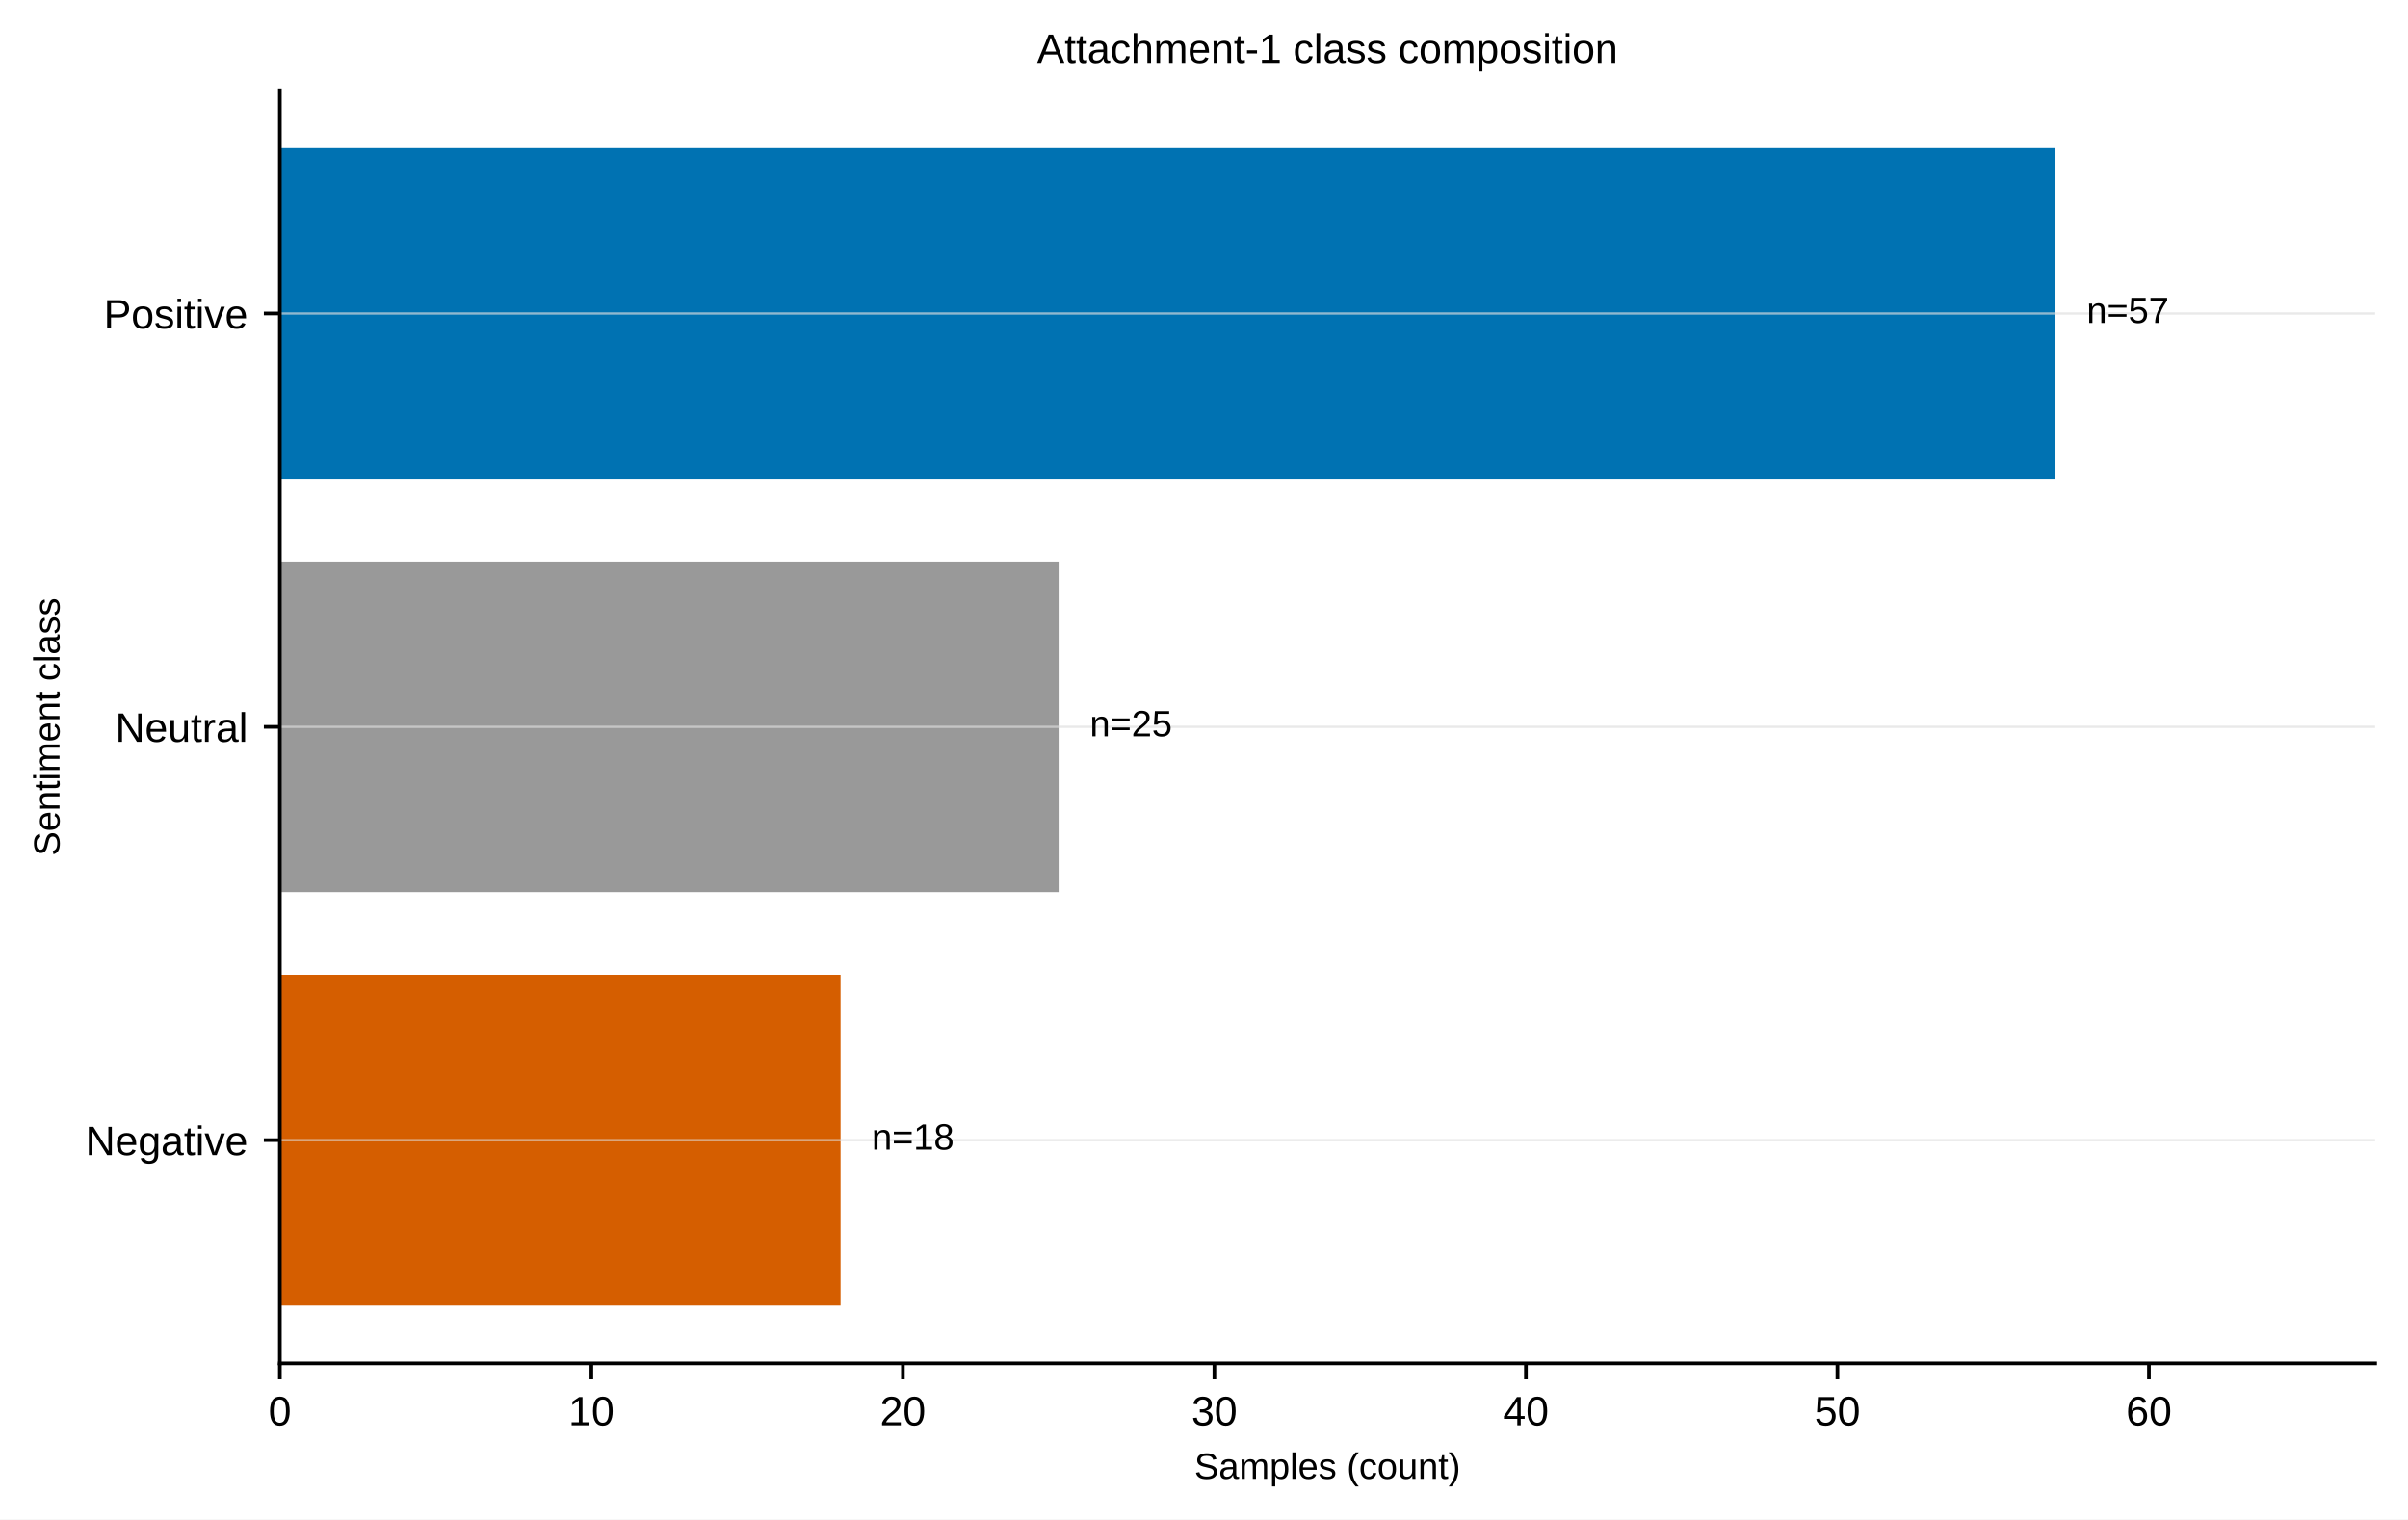
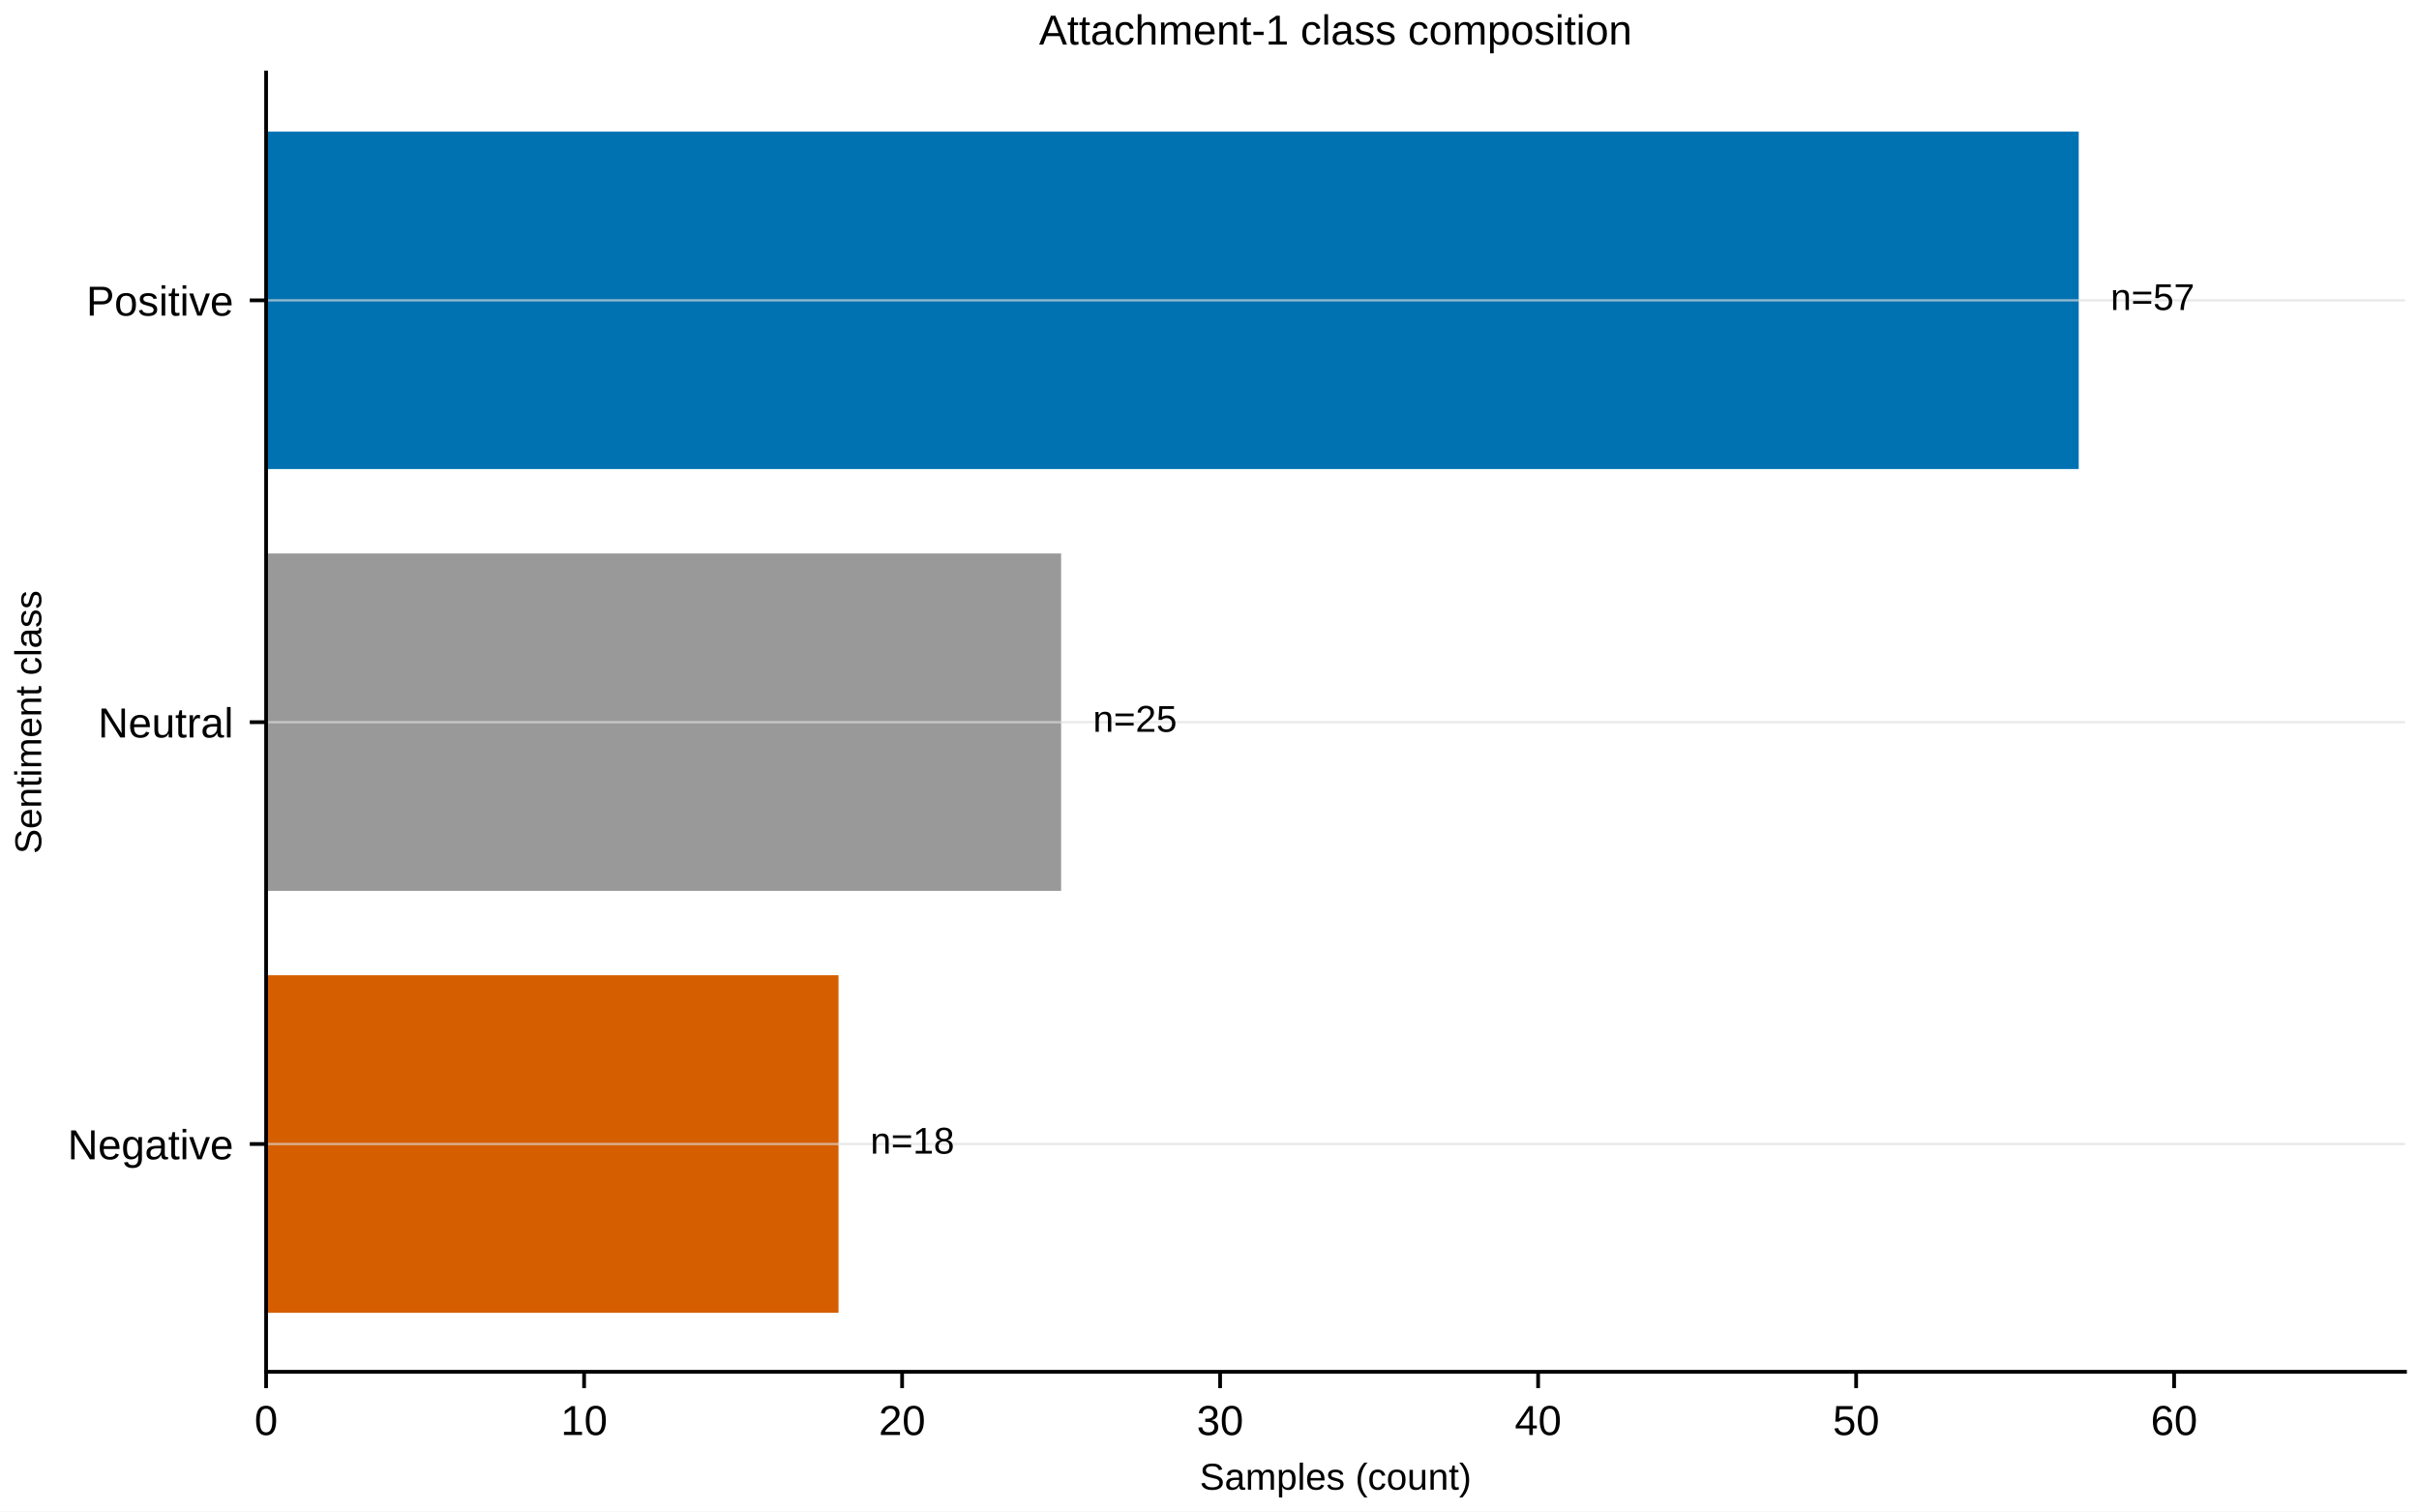
- <svg xmlns="http://www.w3.org/2000/svg" xmlns:xlink="http://www.w3.org/1999/xlink" width="526.8pt" height="332.4pt" viewBox="0 0 526.8 332.4" version="1.1">
+ <svg xmlns="http://www.w3.org/2000/svg" xmlns:xlink="http://www.w3.org/1999/xlink" width="518.4pt" height="324pt" viewBox="0 0 518.4 324" version="1.1">
  <defs>
    <style type="text/css">*{stroke-linejoin: round; stroke-linecap: butt}</style>
  </defs>
  <g id="figure_1">
    <g id="patch_1">
-       <path d="M 0 332.4  L 526.8 332.4  L 526.8 0  L 0 0  z " style="fill: #ffffff" />
+       <path d="M 0 324 L 518.4 324 L 518.4 0 L 0 0 z " style="fill: #ffffff" />
    </g>
    <g id="axes_1">
      <g id="patch_2">
-         <path d="M 61.227 298.245  L 519.6 298.245  L 519.6 19.752  L 61.227 19.752  z " style="fill: #ffffff" />
+         <path d="M 57.027 294.046 L 515.4 294.046 L 515.4 15.552 L 57.027 15.552 z " style="fill: #ffffff" />
      </g>
      <g id="patch_3">
-         <path d="M 61.227 285.586  L 183.896 285.586  L 183.896 213.251  L 61.227 213.251  z " clip-path="url(#p3d06d96304)" style="fill: #d55e00" />
+         <path d="M 57.027 281.387 L 179.696 281.387 L 179.696 209.051 L 57.027 209.051 z " clip-path="url(#p118cbc11dd)" style="fill: #d55e00" />
      </g>
      <g id="patch_4">
-         <path d="M 61.227 195.167  L 231.6 195.167  L 231.6 122.831  L 61.227 122.831  z " clip-path="url(#p3d06d96304)" style="fill: #999999" />
+         <path d="M 57.027 190.967 L 227.401 190.967 L 227.401 118.631 L 57.027 118.631 z " clip-path="url(#p118cbc11dd)" style="fill: #999999" />
      </g>
      <g id="patch_5">
-         <path d="M 61.227 104.747  L 449.678 104.747  L 449.678 32.411  L 61.227 32.411  z " clip-path="url(#p3d06d96304)" style="fill: #0072b2" />
+         <path d="M 57.027 100.547 L 445.479 100.547 L 445.479 28.211 L 57.027 28.211 z " clip-path="url(#p118cbc11dd)" style="fill: #0072b2" />
      </g>
      <g id="matplotlib.axis_1">
        <g id="xtick_1">
          <g id="line2d_1">
            <defs>
-               <path id="m25be3c67ed" d="M 0 0  L 0 3.5  " style="stroke: #000000; stroke-width: 0.8" />
+               <path id="mef45c1e18e" d="M 0 0 L 0 3.5 " style="stroke: #000000; stroke-width: 0.8" />
            </defs>
            <g>
-               <use xlink:href="#m25be3c67ed" x="61.227" y="298.245" style="stroke: #000000; stroke-width: 0.8" />
+               <use xlink:href="#mef45c1e18e" x="57.027" y="294.046" style="stroke: #000000; stroke-width: 0.8" />
            </g>
          </g>
          <g id="text_1">
-             <text style="font-size: 9px; font-family: 'Arial', 'Helvetica', 'DejaVu Sans', sans-serif; text-anchor: middle" x="61.227" y="311.798" transform="rotate(-0 61.22687 311.7975)">0</text>
+             <text style="font-size: 9px; font-family: 'Arial', 'Helvetica', 'DejaVu Sans', sans-serif; text-anchor: middle" x="57.027" y="307.598" transform="rotate(-0 57.02712 307.5977)">0</text>
          </g>
        </g>
        <g id="xtick_2">
          <g id="line2d_2">
            <g>
-               <use xlink:href="#m25be3c67ed" x="129.376" y="298.245" style="stroke: #000000; stroke-width: 0.8" />
+               <use xlink:href="#mef45c1e18e" x="125.176" y="294.046" style="stroke: #000000; stroke-width: 0.8" />
            </g>
          </g>
          <g id="text_2">
-             <text style="font-size: 9px; font-family: 'Arial', 'Helvetica', 'DejaVu Sans', sans-serif; text-anchor: middle" x="129.376" y="311.798" transform="rotate(-0 129.3762 311.7975)">10</text>
+             <text style="font-size: 9px; font-family: 'Arial', 'Helvetica', 'DejaVu Sans', sans-serif; text-anchor: middle" x="125.176" y="307.598" transform="rotate(-0 125.1765 307.5977)">10</text>
          </g>
        </g>
        <g id="xtick_3">
          <g id="line2d_3">
            <g>
-               <use xlink:href="#m25be3c67ed" x="197.526" y="298.245" style="stroke: #000000; stroke-width: 0.8" />
+               <use xlink:href="#mef45c1e18e" x="193.326" y="294.046" style="stroke: #000000; stroke-width: 0.8" />
            </g>
          </g>
          <g id="text_3">
-             <text style="font-size: 9px; font-family: 'Arial', 'Helvetica', 'DejaVu Sans', sans-serif; text-anchor: middle" x="197.526" y="311.798" transform="rotate(-0 197.5256 311.7975)">20</text>
+             <text style="font-size: 9px; font-family: 'Arial', 'Helvetica', 'DejaVu Sans', sans-serif; text-anchor: middle" x="193.326" y="307.598" transform="rotate(-0 193.3259 307.5977)">20</text>
          </g>
        </g>
        <g id="xtick_4">
          <g id="line2d_4">
            <g>
-               <use xlink:href="#m25be3c67ed" x="265.675" y="298.245" style="stroke: #000000; stroke-width: 0.8" />
+               <use xlink:href="#mef45c1e18e" x="261.475" y="294.046" style="stroke: #000000; stroke-width: 0.8" />
            </g>
          </g>
          <g id="text_4">
-             <text style="font-size: 9px; font-family: 'Arial', 'Helvetica', 'DejaVu Sans', sans-serif; text-anchor: middle" x="265.675" y="311.798" transform="rotate(-0 265.675 311.7975)">30</text>
+             <text style="font-size: 9px; font-family: 'Arial', 'Helvetica', 'DejaVu Sans', sans-serif; text-anchor: middle" x="261.475" y="307.598" transform="rotate(-0 261.4752 307.5977)">30</text>
          </g>
        </g>
        <g id="xtick_5">
          <g id="line2d_5">
            <g>
-               <use xlink:href="#m25be3c67ed" x="333.824" y="298.245" style="stroke: #000000; stroke-width: 0.8" />
+               <use xlink:href="#mef45c1e18e" x="329.625" y="294.046" style="stroke: #000000; stroke-width: 0.8" />
            </g>
          </g>
          <g id="text_5">
-             <text style="font-size: 9px; font-family: 'Arial', 'Helvetica', 'DejaVu Sans', sans-serif; text-anchor: middle" x="333.824" y="311.798" transform="rotate(-0 333.8243 311.7975)">40</text>
+             <text style="font-size: 9px; font-family: 'Arial', 'Helvetica', 'DejaVu Sans', sans-serif; text-anchor: middle" x="329.625" y="307.598" transform="rotate(-0 329.6246 307.5977)">40</text>
          </g>
        </g>
        <g id="xtick_6">
          <g id="line2d_6">
            <g>
-               <use xlink:href="#m25be3c67ed" x="401.974" y="298.245" style="stroke: #000000; stroke-width: 0.8" />
+               <use xlink:href="#mef45c1e18e" x="397.774" y="294.046" style="stroke: #000000; stroke-width: 0.8" />
            </g>
          </g>
          <g id="text_6">
-             <text style="font-size: 9px; font-family: 'Arial', 'Helvetica', 'DejaVu Sans', sans-serif; text-anchor: middle" x="401.974" y="311.798" transform="rotate(-0 401.9737 311.7975)">50</text>
+             <text style="font-size: 9px; font-family: 'Arial', 'Helvetica', 'DejaVu Sans', sans-serif; text-anchor: middle" x="397.774" y="307.598" transform="rotate(-0 397.774 307.5977)">50</text>
          </g>
        </g>
        <g id="xtick_7">
          <g id="line2d_7">
            <g>
-               <use xlink:href="#m25be3c67ed" x="470.123" y="298.245" style="stroke: #000000; stroke-width: 0.8" />
+               <use xlink:href="#mef45c1e18e" x="465.923" y="294.046" style="stroke: #000000; stroke-width: 0.8" />
            </g>
          </g>
          <g id="text_7">
-             <text style="font-size: 9px; font-family: 'Arial', 'Helvetica', 'DejaVu Sans', sans-serif; text-anchor: middle" x="470.123" y="311.798" transform="rotate(-0 470.1231 311.7975)">60</text>
+             <text style="font-size: 9px; font-family: 'Arial', 'Helvetica', 'DejaVu Sans', sans-serif; text-anchor: middle" x="465.923" y="307.598" transform="rotate(-0 465.9233 307.5977)">60</text>
          </g>
        </g>
        <g id="text_8">
-           <text style="font-size: 8px; font-family: 'Arial', 'Helvetica', 'DejaVu Sans', sans-serif; text-anchor: middle" x="290.413" y="323.516" transform="rotate(-0 290.4132 323.5158)">Samples (count)</text>
+           <text style="font-size: 8px; font-family: 'Arial', 'Helvetica', 'DejaVu Sans', sans-serif; text-anchor: middle" x="286.213" y="319.316" transform="rotate(-0 286.2134 319.316)">Samples (count)</text>
        </g>
      </g>
      <g id="matplotlib.axis_2">
        <g id="ytick_1">
          <g id="line2d_8">
-             <path d="M 61.227 249.419  L 519.6 249.419  " clip-path="url(#p3d06d96304)" style="fill: none; stroke: #dddddd; stroke-opacity: 0.65; stroke-width: 0.5; stroke-linecap: square" />
+             <path d="M 57.027 245.219 L 515.4 245.219 " clip-path="url(#p118cbc11dd)" style="fill: none; stroke: #dddddd; stroke-opacity: 0.65; stroke-width: 0.5; stroke-linecap: square" />
          </g>
          <g id="line2d_9">
            <defs>
-               <path id="m1c001ce771" d="M 0 0  L -3.5 0  " style="stroke: #000000; stroke-width: 0.8" />
+               <path id="mcff346ad55" d="M 0 0 L -3.5 0 " style="stroke: #000000; stroke-width: 0.8" />
            </defs>
            <g>
-               <use xlink:href="#m1c001ce771" x="61.227" y="249.419" style="stroke: #000000; stroke-width: 0.8" />
+               <use xlink:href="#mcff346ad55" x="57.027" y="245.219" style="stroke: #000000; stroke-width: 0.8" />
            </g>
          </g>
          <g id="text_9">
-             <text style="font-size: 9px; font-family: 'Arial', 'Helvetica', 'DejaVu Sans', sans-serif; text-anchor: end" x="54.227" y="252.695" transform="rotate(-0 54.22687 252.6947)">Negative</text>
+             <text style="font-size: 9px; font-family: 'Arial', 'Helvetica', 'DejaVu Sans', sans-serif; text-anchor: end" x="50.027" y="248.495" transform="rotate(-0 50.02712 248.4949)">Negative</text>
          </g>
        </g>
        <g id="ytick_2">
          <g id="line2d_10">
-             <path d="M 61.227 158.999  L 519.6 158.999  " clip-path="url(#p3d06d96304)" style="fill: none; stroke: #dddddd; stroke-opacity: 0.65; stroke-width: 0.5; stroke-linecap: square" />
+             <path d="M 57.027 154.799 L 515.4 154.799 " clip-path="url(#p118cbc11dd)" style="fill: none; stroke: #dddddd; stroke-opacity: 0.65; stroke-width: 0.5; stroke-linecap: square" />
          </g>
          <g id="line2d_11">
            <g>
-               <use xlink:href="#m1c001ce771" x="61.227" y="158.999" style="stroke: #000000; stroke-width: 0.8" />
+               <use xlink:href="#mcff346ad55" x="57.027" y="154.799" style="stroke: #000000; stroke-width: 0.8" />
            </g>
          </g>
          <g id="text_10">
-             <text style="font-size: 9px; font-family: 'Arial', 'Helvetica', 'DejaVu Sans', sans-serif; text-anchor: end" x="54.227" y="162.275" transform="rotate(-0 54.22687 162.2749)">Neutral</text>
+             <text style="font-size: 9px; font-family: 'Arial', 'Helvetica', 'DejaVu Sans', sans-serif; text-anchor: end" x="50.027" y="158.075" transform="rotate(-0 50.02712 158.0751)">Neutral</text>
          </g>
        </g>
        <g id="ytick_3">
          <g id="line2d_12">
-             <path d="M 61.227 68.579  L 519.6 68.579  " clip-path="url(#p3d06d96304)" style="fill: none; stroke: #dddddd; stroke-opacity: 0.65; stroke-width: 0.5; stroke-linecap: square" />
+             <path d="M 57.027 64.379 L 515.4 64.379 " clip-path="url(#p118cbc11dd)" style="fill: none; stroke: #dddddd; stroke-opacity: 0.65; stroke-width: 0.5; stroke-linecap: square" />
          </g>
          <g id="line2d_13">
            <g>
-               <use xlink:href="#m1c001ce771" x="61.227" y="68.579" style="stroke: #000000; stroke-width: 0.8" />
+               <use xlink:href="#mcff346ad55" x="57.027" y="64.379" style="stroke: #000000; stroke-width: 0.8" />
            </g>
          </g>
          <g id="text_11">
-             <text style="font-size: 9px; font-family: 'Arial', 'Helvetica', 'DejaVu Sans', sans-serif; text-anchor: end" x="54.227" y="71.855" transform="rotate(-0 54.22687 71.85507)">Positive</text>
+             <text style="font-size: 9px; font-family: 'Arial', 'Helvetica', 'DejaVu Sans', sans-serif; text-anchor: end" x="50.027" y="67.655" transform="rotate(-0 50.02712 67.65531)">Positive</text>
          </g>
        </g>
        <g id="text_12">
-           <text style="font-size: 8px; font-family: 'Arial', 'Helvetica', 'DejaVu Sans', sans-serif; text-anchor: middle" x="13.024" y="158.999" transform="rotate(-90 13.02422 158.9988)">Sentiment class</text>
+           <text style="font-size: 8px; font-family: 'Arial', 'Helvetica', 'DejaVu Sans', sans-serif; text-anchor: middle" x="8.824" y="154.799" transform="rotate(-90 8.824459 154.799)">Sentiment class</text>
        </g>
      </g>
      <g id="patch_6">
-         <path d="M 61.227 298.245  L 61.227 19.752  " style="fill: none; stroke: #000000; stroke-width: 0.8; stroke-linejoin: miter; stroke-linecap: square" />
+         <path d="M 57.027 294.046 L 57.027 15.552 " style="fill: none; stroke: #000000; stroke-width: 0.8; stroke-linejoin: miter; stroke-linecap: square" />
      </g>
      <g id="patch_7">
-         <path d="M 61.227 298.245  L 519.6 298.245  " style="fill: none; stroke: #000000; stroke-width: 0.8; stroke-linejoin: miter; stroke-linecap: square" />
+         <path d="M 57.027 294.046 L 515.4 294.046 " style="fill: none; stroke: #000000; stroke-width: 0.8; stroke-linejoin: miter; stroke-linecap: square" />
      </g>
      <g id="text_13">
-         <text style="font-size: 8px; font-family: 'Arial', 'Helvetica', 'DejaVu Sans', sans-serif; text-anchor: start" x="190.711" y="251.489" transform="rotate(-0 190.7107 251.4889)">n=18</text>
+         <text style="font-size: 8px; font-family: 'Arial', 'Helvetica', 'DejaVu Sans', sans-serif; text-anchor: start" x="186.511" y="247.289" transform="rotate(-0 186.5109 247.2891)">n=18</text>
      </g>
      <g id="text_14">
-         <text style="font-size: 8px; font-family: 'Arial', 'Helvetica', 'DejaVu Sans', sans-serif; text-anchor: start" x="238.415" y="161.069" transform="rotate(-0 238.4152 161.0691)">n=25</text>
+         <text style="font-size: 8px; font-family: 'Arial', 'Helvetica', 'DejaVu Sans', sans-serif; text-anchor: start" x="234.215" y="156.869" transform="rotate(-0 234.2155 156.8693)">n=25</text>
      </g>
      <g id="text_15">
-         <text style="font-size: 8px; font-family: 'Arial', 'Helvetica', 'DejaVu Sans', sans-serif; text-anchor: start" x="456.493" y="70.649" transform="rotate(-0 456.4932 70.64926)">n=57</text>
+         <text style="font-size: 8px; font-family: 'Arial', 'Helvetica', 'DejaVu Sans', sans-serif; text-anchor: start" x="452.293" y="66.449" transform="rotate(-0 452.2934 66.4495)">n=57</text>
      </g>
      <g id="text_16">
-         <text style="font-size: 9px; font-family: 'Arial', 'Helvetica', 'DejaVu Sans', sans-serif; text-anchor: middle" x="290.413" y="13.752" transform="rotate(-0 290.4132 13.75225)">Attachment-1 class composition</text>
+         <text style="font-size: 9px; font-family: 'Arial', 'Helvetica', 'DejaVu Sans', sans-serif; text-anchor: middle" x="286.213" y="9.552" transform="rotate(-0 286.2134 9.552486)">Attachment-1 class composition</text>
      </g>
    </g>
  </g>
  <defs>
-     <clipPath id="p3d06d96304">
-       <rect x="61.227" y="19.752" width="458.373" height="278.493" />
+     <clipPath id="p118cbc11dd">
+       <rect x="57.027" y="15.552" width="458.373" height="278.493" />
    </clipPath>
  </defs>
</svg>
